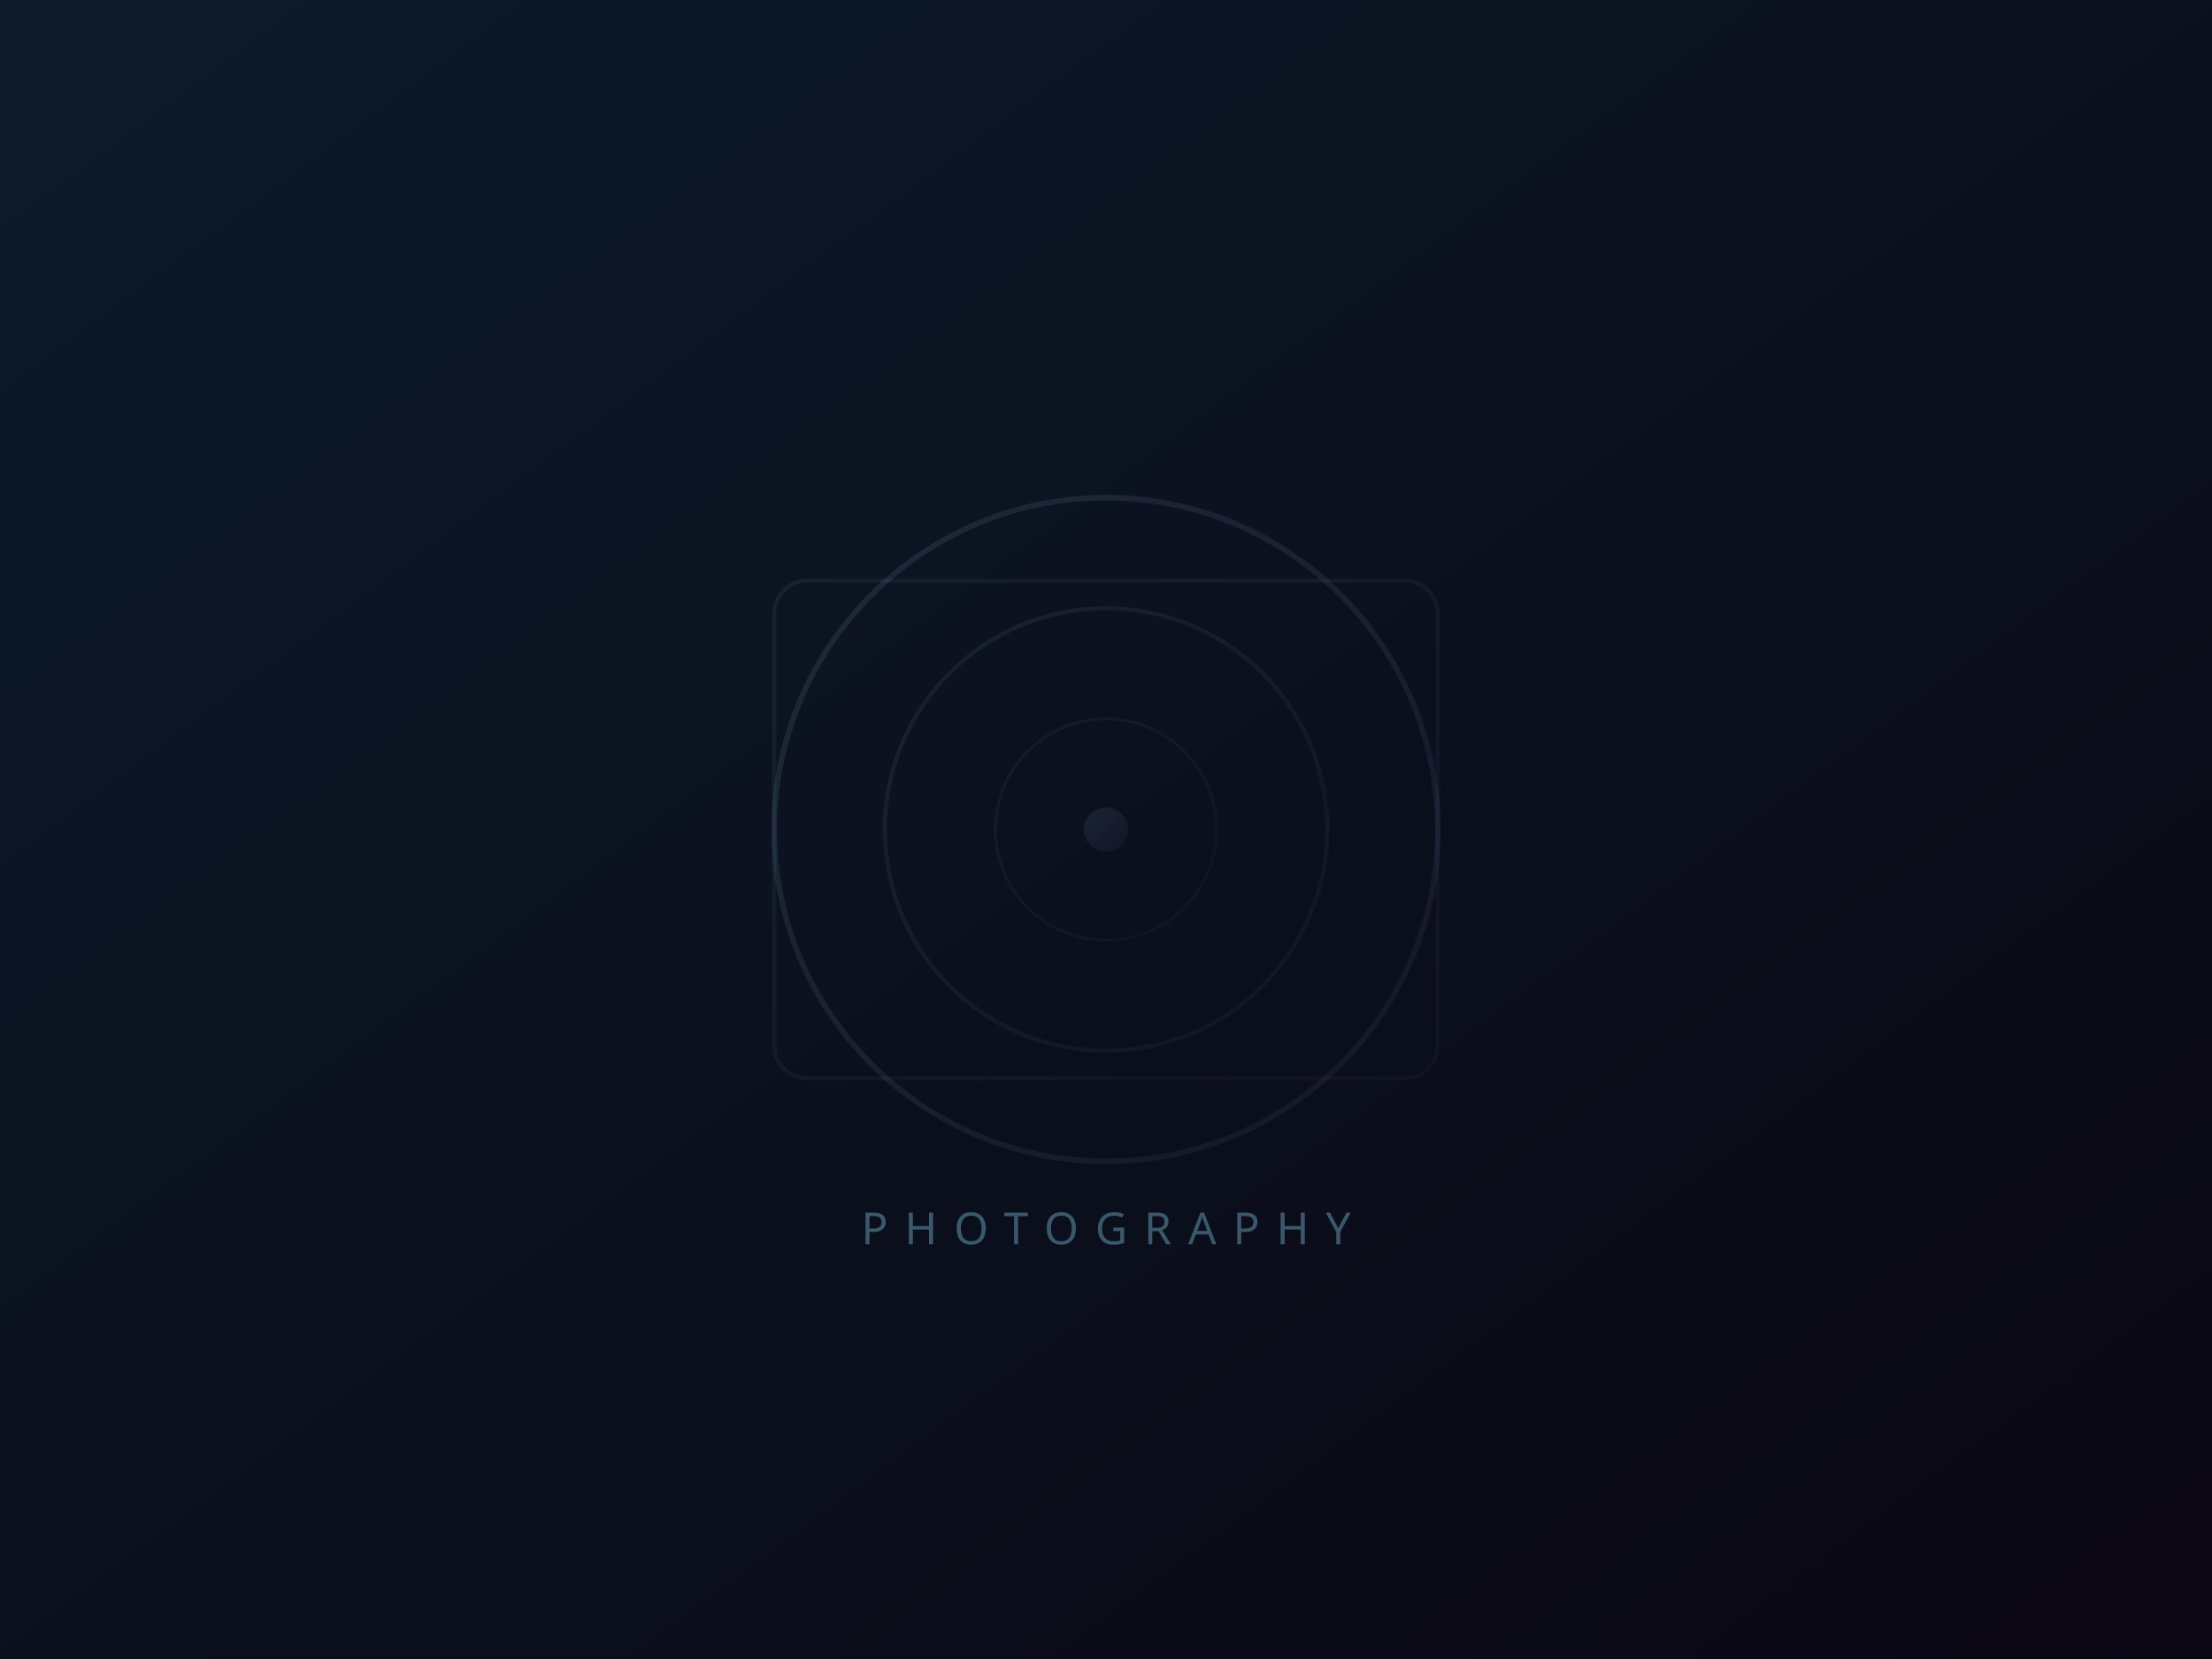
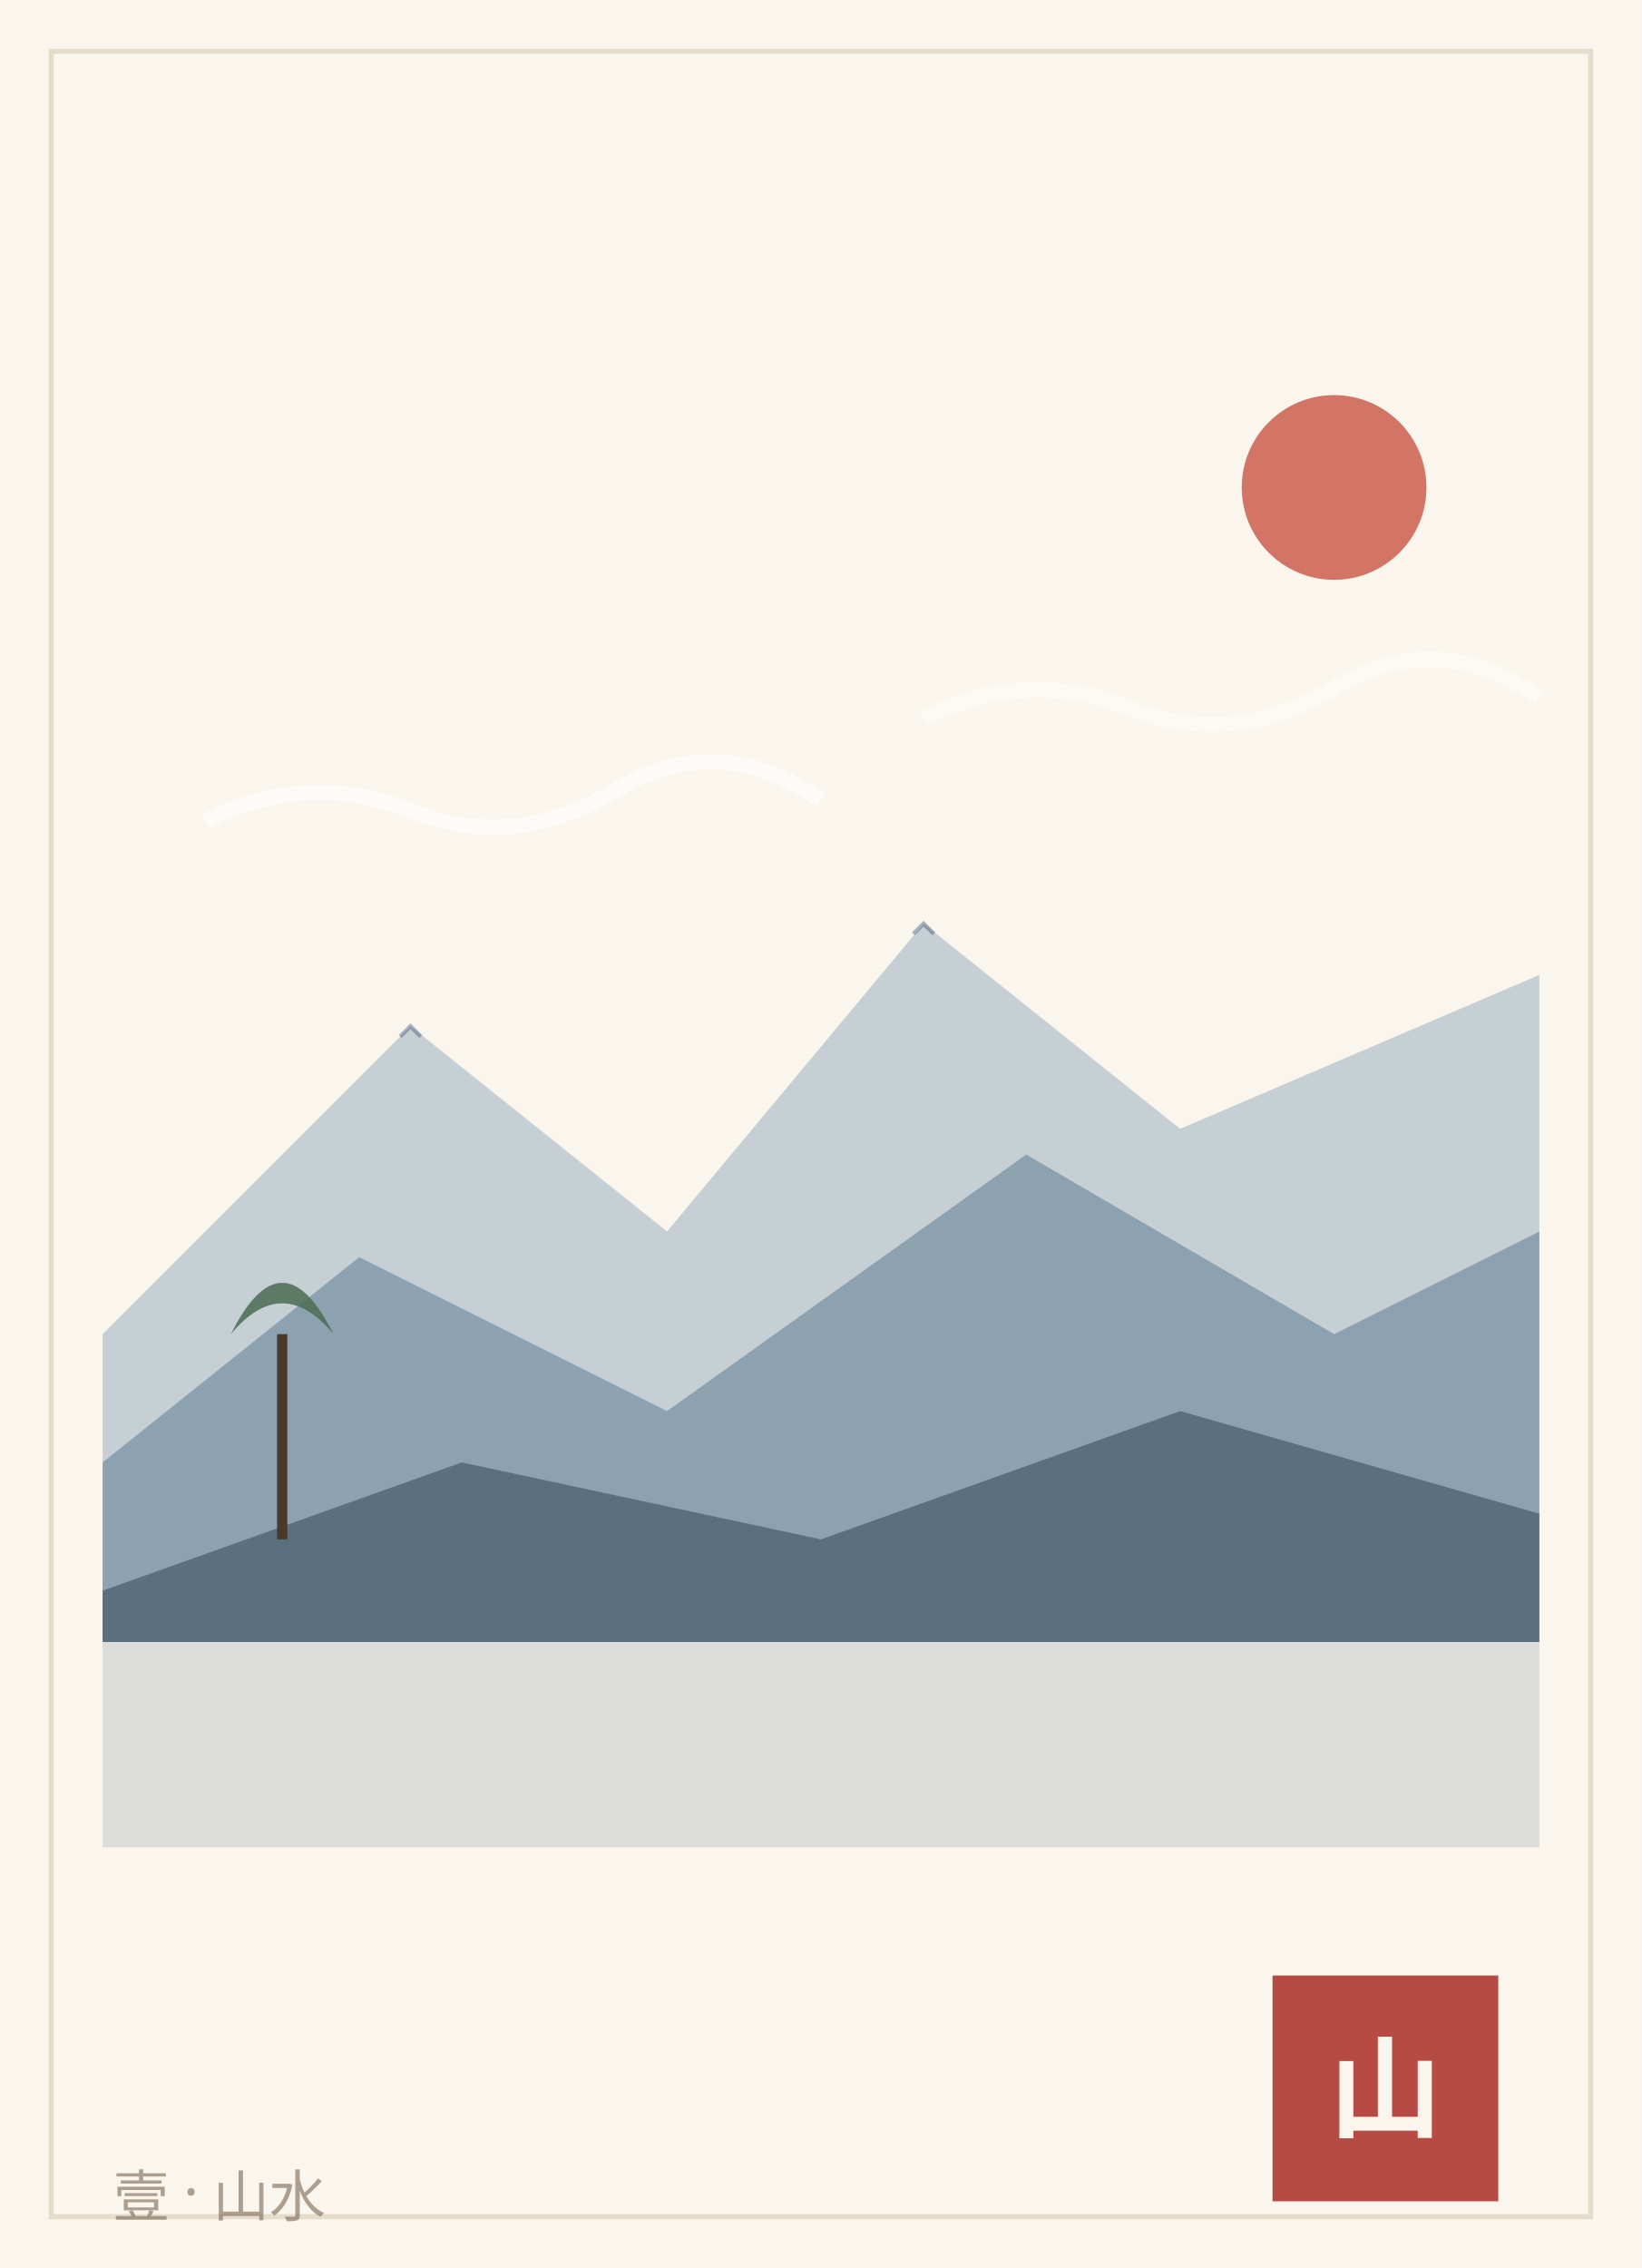
- <svg xmlns="http://www.w3.org/2000/svg" viewBox="0 0 800 600">
-   <defs>
-     <linearGradient id="pg1" x1="0%" y1="0%" x2="100%" y2="100%">
-       <stop offset="0%" stop-color="#0d1b2a" />
-       <stop offset="100%" stop-color="#0a0612" />
-     </linearGradient>
-     <linearGradient id="pg2" x1="0%" y1="0%" x2="100%" y2="100%">
-       <stop offset="0%" stop-color="#7ec8e3" stop-opacity="0.25" />
-       <stop offset="100%" stop-color="#c9b6ff" stop-opacity="0.1" />
-     </linearGradient>
-   </defs>
-   <rect width="800" height="600" fill="url(#pg1)" />
-   <circle cx="400" cy="300" r="120" fill="none" stroke="url(#pg2)" stroke-width="2" opacity="0.5" />
-   <circle cx="400" cy="300" r="80" fill="none" stroke="url(#pg2)" stroke-width="1.5" opacity="0.35" />
-   <circle cx="400" cy="300" r="40" fill="none" stroke="url(#pg2)" stroke-width="1" opacity="0.25" />
-   <circle cx="400" cy="300" r="8" fill="url(#pg2)" opacity="0.4" />
-   <rect x="280" y="210" width="240" height="180" rx="12" fill="none" stroke="url(#pg2)" stroke-width="1.5" opacity="0.3" />
-   <text x="400" y="450" text-anchor="middle" fill="#7ec8e3" font-family="system-ui, sans-serif" font-size="16" font-weight="300" letter-spacing="6" opacity="0.4">PHOTOGRAPHY</text>
+ <svg xmlns="http://www.w3.org/2000/svg" viewBox="0 0 320 442">
+   <rect width="320" height="442" fill="#faf6ee" />
+   <rect x="10" y="10" width="300" height="422" fill="none" stroke="#e6dccb" stroke-width="1" />
+   <path d="M20 260 L80 200 L130 240 L180 180 L230 220 L300 190 L300 320 L20 320 Z" fill="#9aaebf" opacity="0.55" />
+   <path d="M20 285 L70 245 L130 275 L200 225 L260 260 L300 240 L300 320 L20 320 Z" fill="#6f8a9e" opacity="0.65" />
+   <path d="M20 310 L90 285 L160 300 L230 275 L300 295 L300 320 L20 320 Z" fill="#4a5f6e" opacity="0.75" />
+   <path d="M78 202 L80 200 L82 202" fill="none" stroke="#2d4a6b" stroke-width="0.8" opacity="0.4" />
+   <path d="M178 182 L180 180 L182 182" fill="none" stroke="#2d4a6b" stroke-width="0.8" opacity="0.4" />
+   <path d="M40 160 Q60 150 80 158 Q100 166 120 154 Q140 142 160 156" fill="none" stroke="#ffffff" stroke-width="3" opacity="0.5" />
+   <path d="M180 140 Q200 130 220 138 Q240 146 260 134 Q280 122 300 136" fill="none" stroke="#ffffff" stroke-width="3" opacity="0.4" />
+   <circle cx="260" cy="95" r="18" fill="#c23e2b" opacity="0.7" />
+   <path d="M55 300 L55 260" stroke="#4a3a2b" stroke-width="2" />
+   <path d="M45 260 Q55 240 65 260 Q55 248 45 260" fill="#4a6b52" opacity="0.85" />
+   <rect x="20" y="320" width="280" height="40" fill="#2d4a6b" opacity="0.15" />
+   <rect x="248" y="385" width="44" height="44" fill="#a8261f" opacity="0.82" />
+   <text x="270" y="415" text-anchor="middle" font-family="SimSun,serif" font-size="22" fill="#faf6ee" font-weight="700">山</text>
+   <text x="22" y="432" font-family="SimSun,serif" font-size="11" fill="#7a6650" opacity="0.6">壹 · 山水</text>
</svg>
